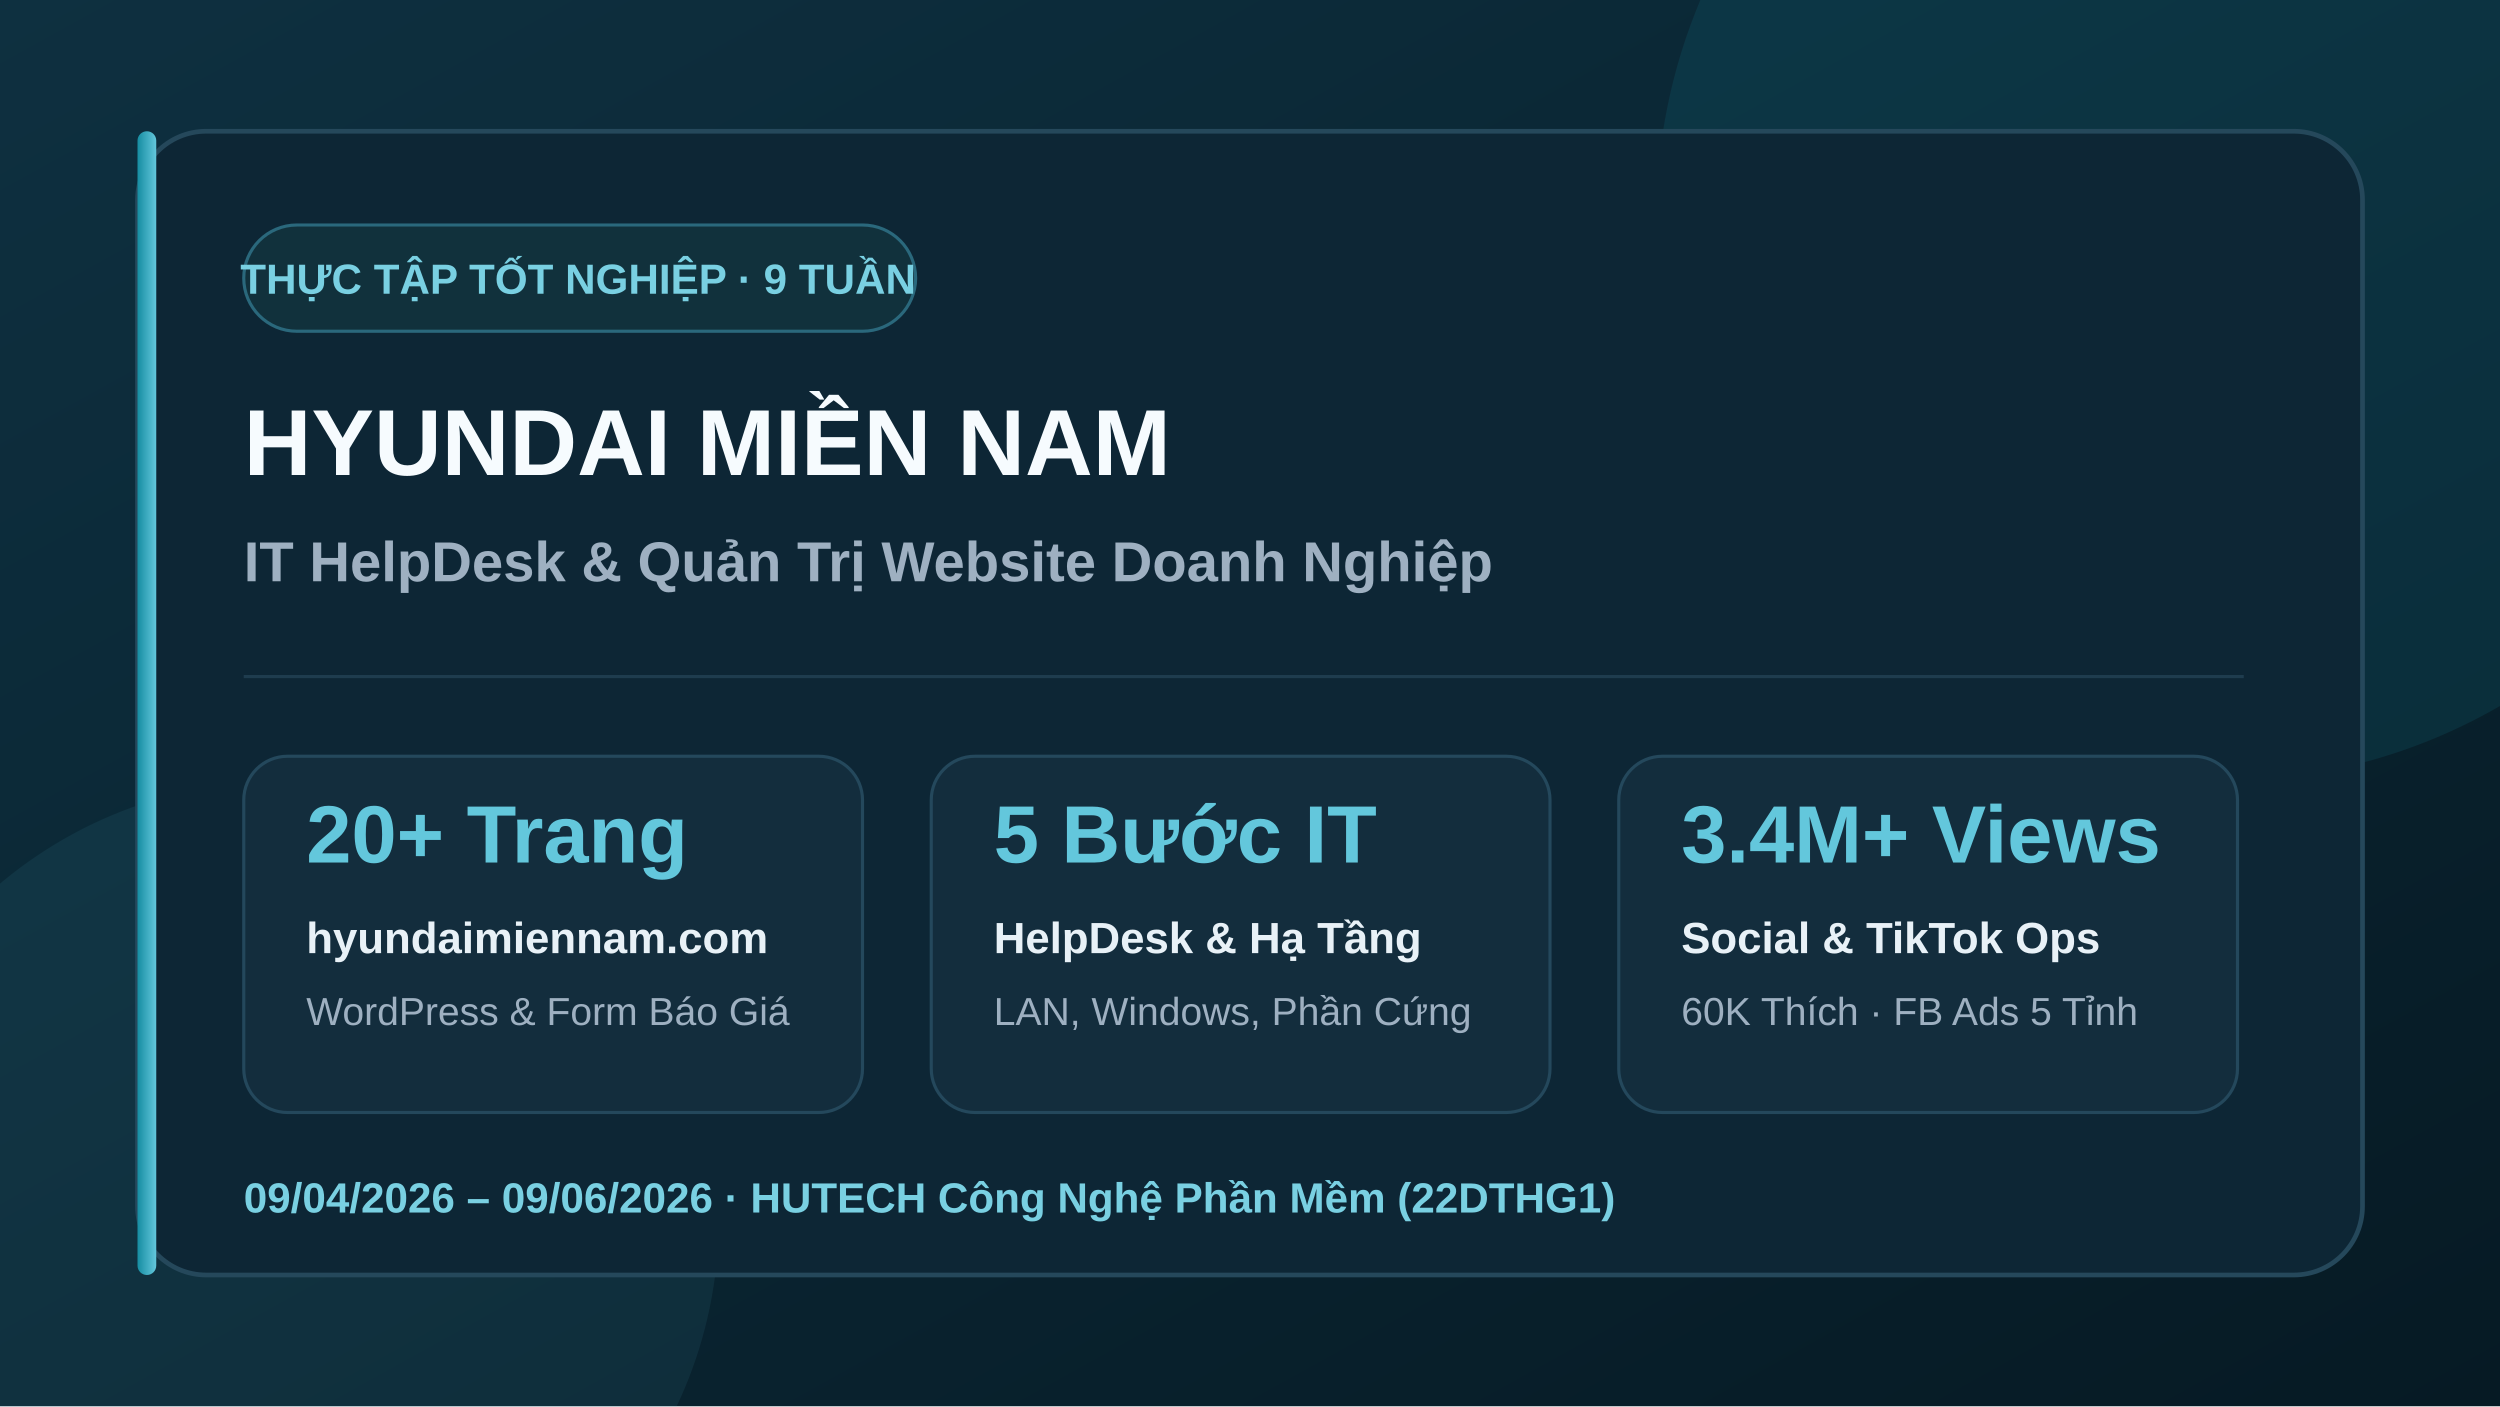
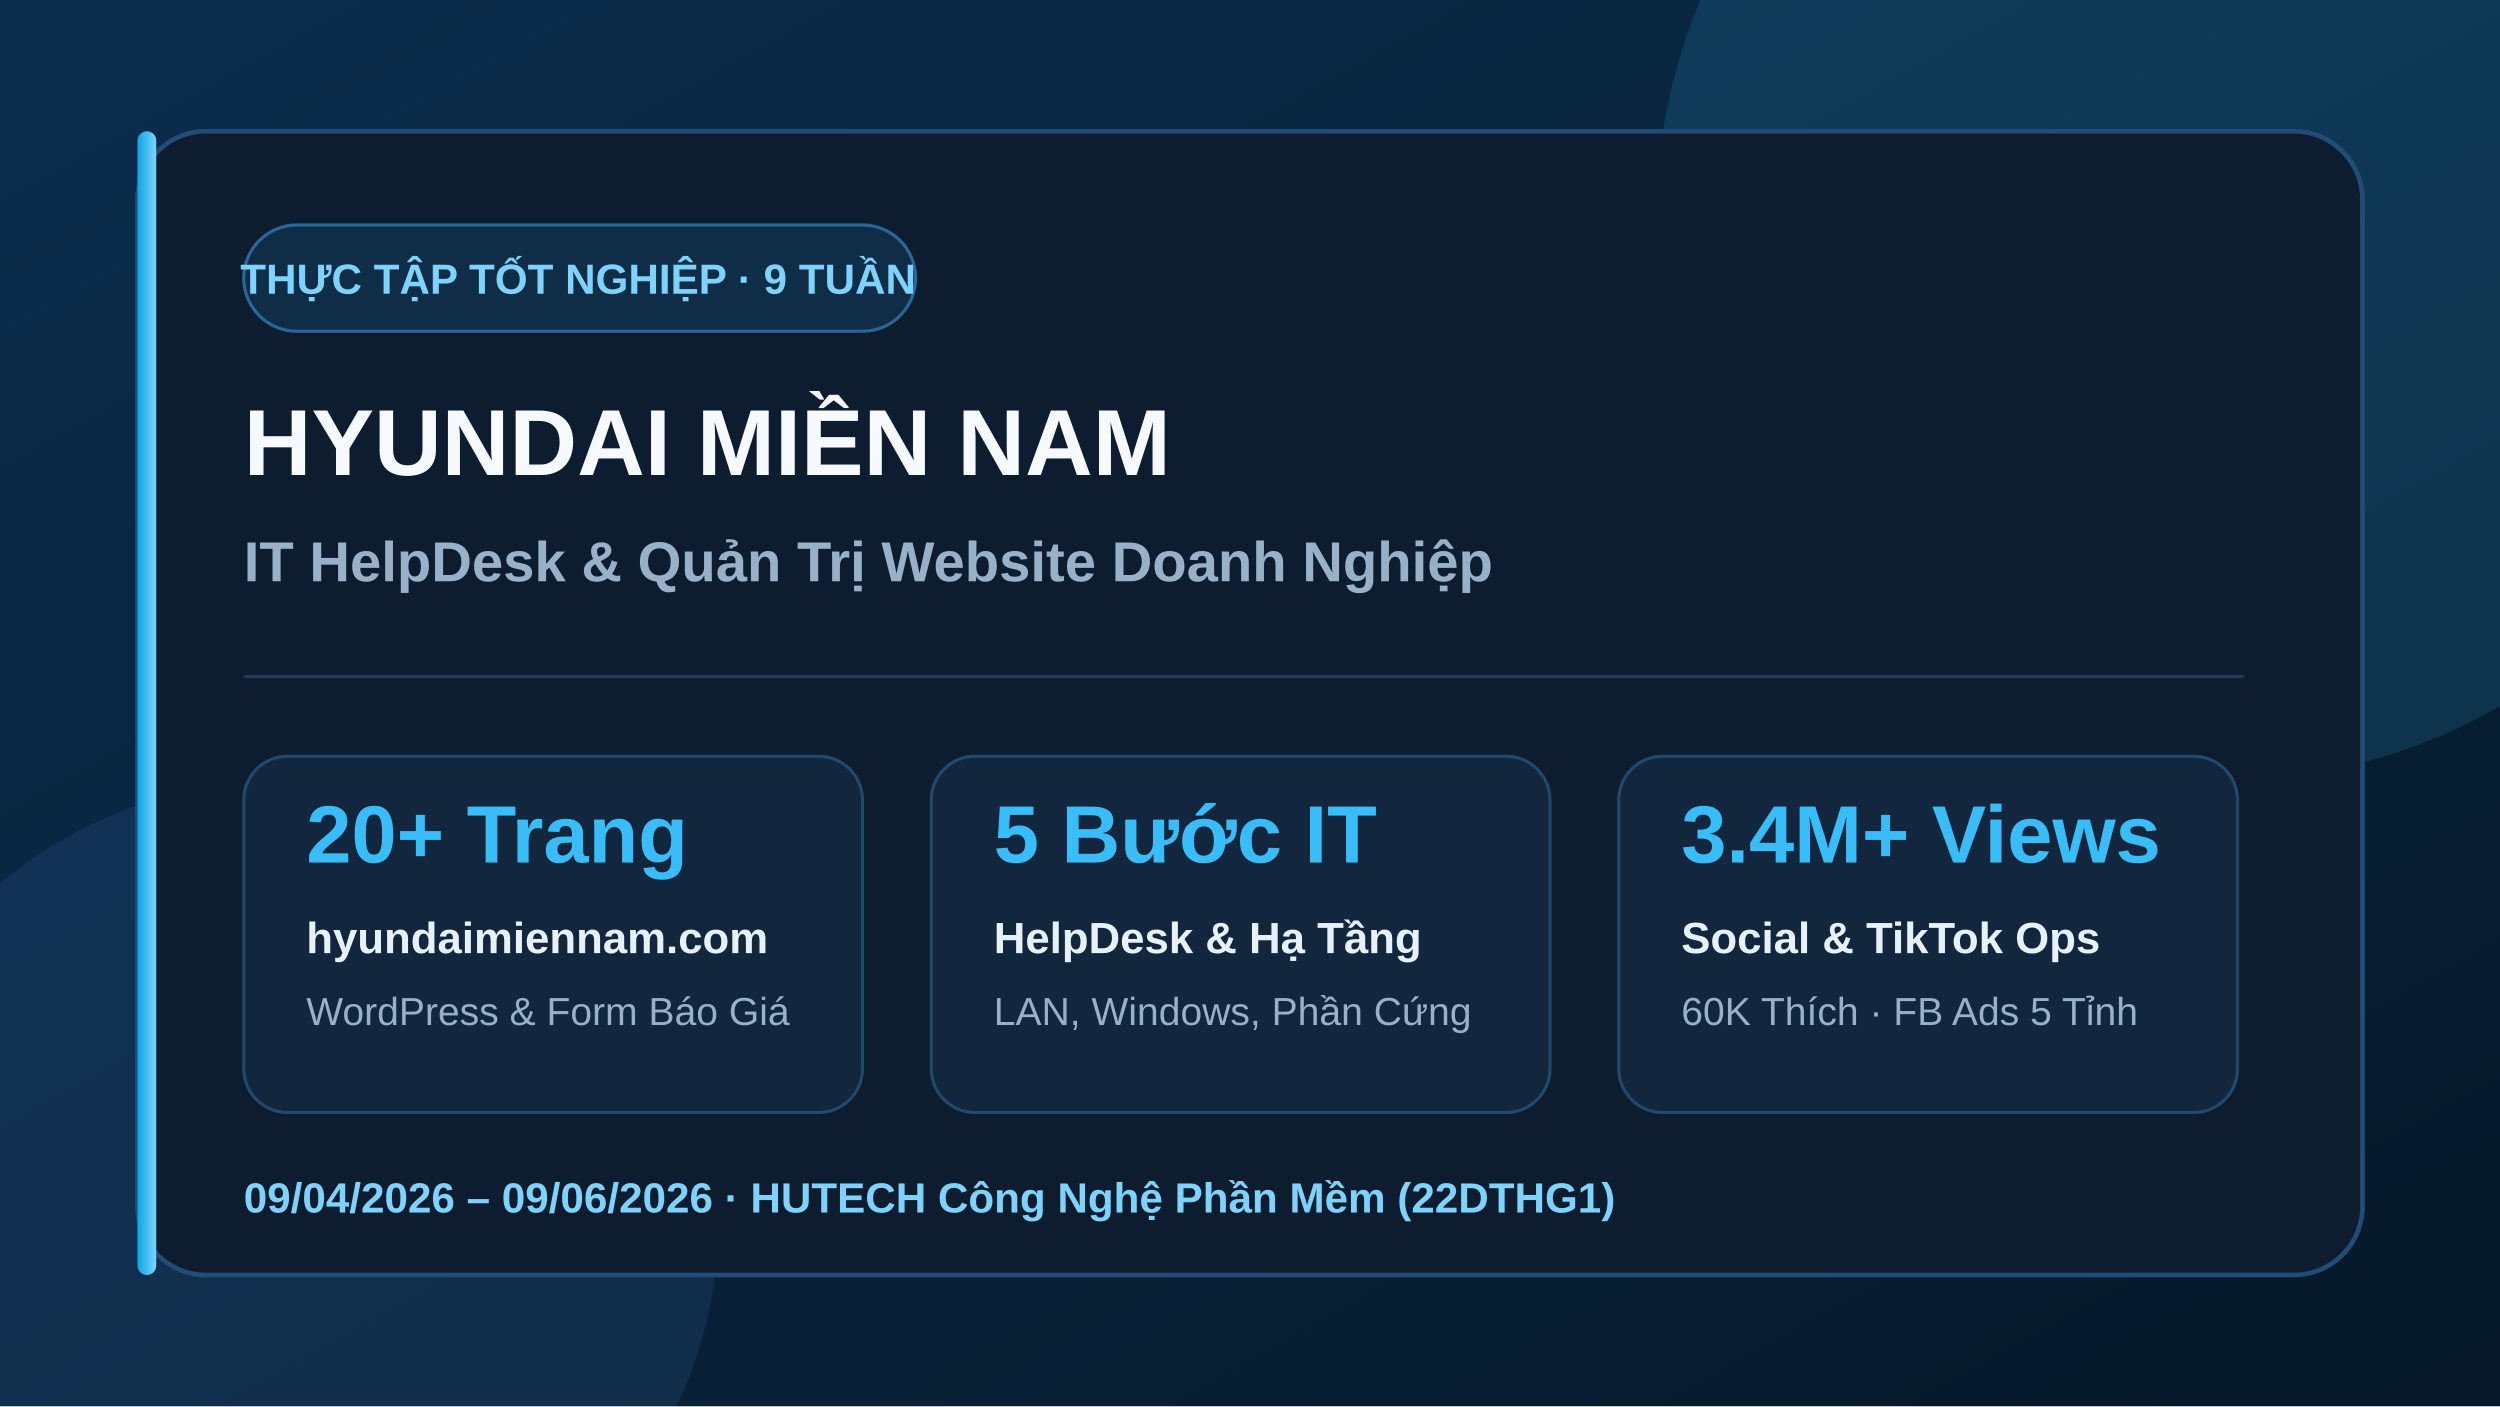
<svg xmlns="http://www.w3.org/2000/svg" viewBox="0 0 800 450" role="img" aria-label="Báo cáo thực tập tốt nghiệp tại Công ty TNHH Ô tô Hyundai Miền Nam">
  <defs>
    <linearGradient id="bg" x1="0" y1="0" x2="1" y2="1">
-       <stop offset="0%" stop-color="#0e3040" />
-       <stop offset="100%" stop-color="#061a24" />
+       <stop offset="0%" stop-color="#0b2d4d" />
+       <stop offset="100%" stop-color="#061829" />
    </linearGradient>
    <linearGradient id="accent" x1="0" y1="0" x2="1" y2="0">
-       <stop offset="0%" stop-color="#168da2" />
-       <stop offset="100%" stop-color="#63c7dc" />
+       <stop offset="0%" stop-color="#0ea5e9" />
+       <stop offset="100%" stop-color="#7dd3fc" />
    </linearGradient>
  </defs>
  <rect width="800" height="450" fill="url(#bg)" />
-   <circle cx="710" cy="70" r="180" fill="#168da2" fill-opacity="0.14" />
-   <circle cx="90" cy="390" r="140" fill="#63c7dc" fill-opacity="0.08" />
-   <rect x="44" y="42" width="712" height="366" rx="22" fill="#0d2635" stroke="#25485b" stroke-width="1.5" />
+   <circle cx="710" cy="70" r="180" fill="#38bdf8" fill-opacity="0.14" />
+   <circle cx="90" cy="390" r="140" fill="#60a5fa" fill-opacity="0.1" />
+   <rect x="44" y="42" width="712" height="366" rx="22" fill="#0d1c2e" stroke="#224c75" stroke-width="1.5" />
  <rect x="44" y="42" width="6" height="366" rx="3" fill="url(#accent)" />
-   <rect x="78" y="72" width="215" height="34" rx="17" fill="#11313c" stroke="#2a687c" />
-   <text x="185" y="94" text-anchor="middle" fill="#79d0e2" font-family="Segoe UI, Arial, sans-serif" font-size="13.5" font-weight="700">THỰC TẬP TỐT NGHIỆP · 9 TUẦN</text>
-   <text x="78" y="152" fill="#f6fbfe" font-family="Segoe UI, Arial, sans-serif" font-size="30" font-weight="800">HYUNDAI MIỀN NAM</text>
-   <text x="78" y="186" fill="#9eb0c1" font-family="Segoe UI, Arial, sans-serif" font-size="18" font-weight="600">IT HelpDesk &amp; Quản Trị Website Doanh Nghiệp</text>
-   <rect x="78" y="216" width="640" height="1" fill="#1e3c4e" />
-   <rect x="78" y="242" width="198" height="114" rx="14" fill="#132d3d" stroke="#24485c" />
-   <text x="98" y="276" fill="#63c7dc" font-family="Segoe UI, Arial, sans-serif" font-size="26" font-weight="800">20+ Trang</text>
-   <text x="98" y="305" fill="#e8f1f7" font-family="Segoe UI, Arial, sans-serif" font-size="14" font-weight="600">hyundaimiennam.com</text>
-   <text x="98" y="328" fill="#9eb0c1" font-family="Segoe UI, Arial, sans-serif" font-size="12.5">WordPress &amp; Form Báo Giá</text>
-   <rect x="298" y="242" width="198" height="114" rx="14" fill="#132d3d" stroke="#24485c" />
-   <text x="318" y="276" fill="#63c7dc" font-family="Segoe UI, Arial, sans-serif" font-size="26" font-weight="800">5 Bước IT</text>
-   <text x="318" y="305" fill="#e8f1f7" font-family="Segoe UI, Arial, sans-serif" font-size="14" font-weight="600">HelpDesk &amp; Hạ Tầng</text>
-   <text x="318" y="328" fill="#9eb0c1" font-family="Segoe UI, Arial, sans-serif" font-size="12.5">LAN, Windows, Phần Cứng</text>
-   <rect x="518" y="242" width="198" height="114" rx="14" fill="#132d3d" stroke="#24485c" />
-   <text x="538" y="276" fill="#63c7dc" font-family="Segoe UI, Arial, sans-serif" font-size="26" font-weight="800">3.4M+ Views</text>
-   <text x="538" y="305" fill="#e8f1f7" font-family="Segoe UI, Arial, sans-serif" font-size="14" font-weight="600">Social &amp; TikTok Ops</text>
-   <text x="538" y="328" fill="#9eb0c1" font-family="Segoe UI, Arial, sans-serif" font-size="12.5">60K Thích · FB Ads 5 Tỉnh</text>
-   <text x="78" y="388" fill="#79d0e2" font-family="Segoe UI, Arial, sans-serif" font-size="13.5" font-weight="600">09/04/2026 – 09/06/2026 · HUTECH Công Nghệ Phần Mềm (22DTHG1)</text>
+   <rect x="78" y="72" width="215" height="34" rx="17" fill="#102d47" stroke="#2a6799" />
+   <text x="185" y="94" text-anchor="middle" fill="#7dd3fc" font-family="Segoe UI, Arial, sans-serif" font-size="13.5" font-weight="700">THỰC TẬP TỐT NGHIỆP · 9 TUẦN</text>
+   <text x="78" y="152" fill="#f6faff" font-family="Segoe UI, Arial, sans-serif" font-size="30" font-weight="800">HYUNDAI MIỀN NAM</text>
+   <text x="78" y="186" fill="#98b1c9" font-family="Segoe UI, Arial, sans-serif" font-size="18" font-weight="600">IT HelpDesk &amp; Quản Trị Website Doanh Nghiệp</text>
+   <rect x="78" y="216" width="640" height="1" fill="#1e3b5c" />
+   <rect x="78" y="242" width="198" height="114" rx="14" fill="#12263d" stroke="#23486e" />
+   <text x="98" y="276" fill="#38bdf8" font-family="Segoe UI, Arial, sans-serif" font-size="26" font-weight="800">20+ Trang</text>
+   <text x="98" y="305" fill="#e6f1fc" font-family="Segoe UI, Arial, sans-serif" font-size="14" font-weight="600">hyundaimiennam.com</text>
+   <text x="98" y="328" fill="#98b1c9" font-family="Segoe UI, Arial, sans-serif" font-size="12.5">WordPress &amp; Form Báo Giá</text>
+   <rect x="298" y="242" width="198" height="114" rx="14" fill="#12263d" stroke="#23486e" />
+   <text x="318" y="276" fill="#38bdf8" font-family="Segoe UI, Arial, sans-serif" font-size="26" font-weight="800">5 Bước IT</text>
+   <text x="318" y="305" fill="#e6f1fc" font-family="Segoe UI, Arial, sans-serif" font-size="14" font-weight="600">HelpDesk &amp; Hạ Tầng</text>
+   <text x="318" y="328" fill="#98b1c9" font-family="Segoe UI, Arial, sans-serif" font-size="12.5">LAN, Windows, Phần Cứng</text>
+   <rect x="518" y="242" width="198" height="114" rx="14" fill="#12263d" stroke="#23486e" />
+   <text x="538" y="276" fill="#38bdf8" font-family="Segoe UI, Arial, sans-serif" font-size="26" font-weight="800">3.4M+ Views</text>
+   <text x="538" y="305" fill="#e6f1fc" font-family="Segoe UI, Arial, sans-serif" font-size="14" font-weight="600">Social &amp; TikTok Ops</text>
+   <text x="538" y="328" fill="#98b1c9" font-family="Segoe UI, Arial, sans-serif" font-size="12.5">60K Thích · FB Ads 5 Tỉnh</text>
+   <text x="78" y="388" fill="#7dd3fc" font-family="Segoe UI, Arial, sans-serif" font-size="13.5" font-weight="600">09/04/2026 – 09/06/2026 · HUTECH Công Nghệ Phần Mềm (22DTHG1)</text>
</svg>
